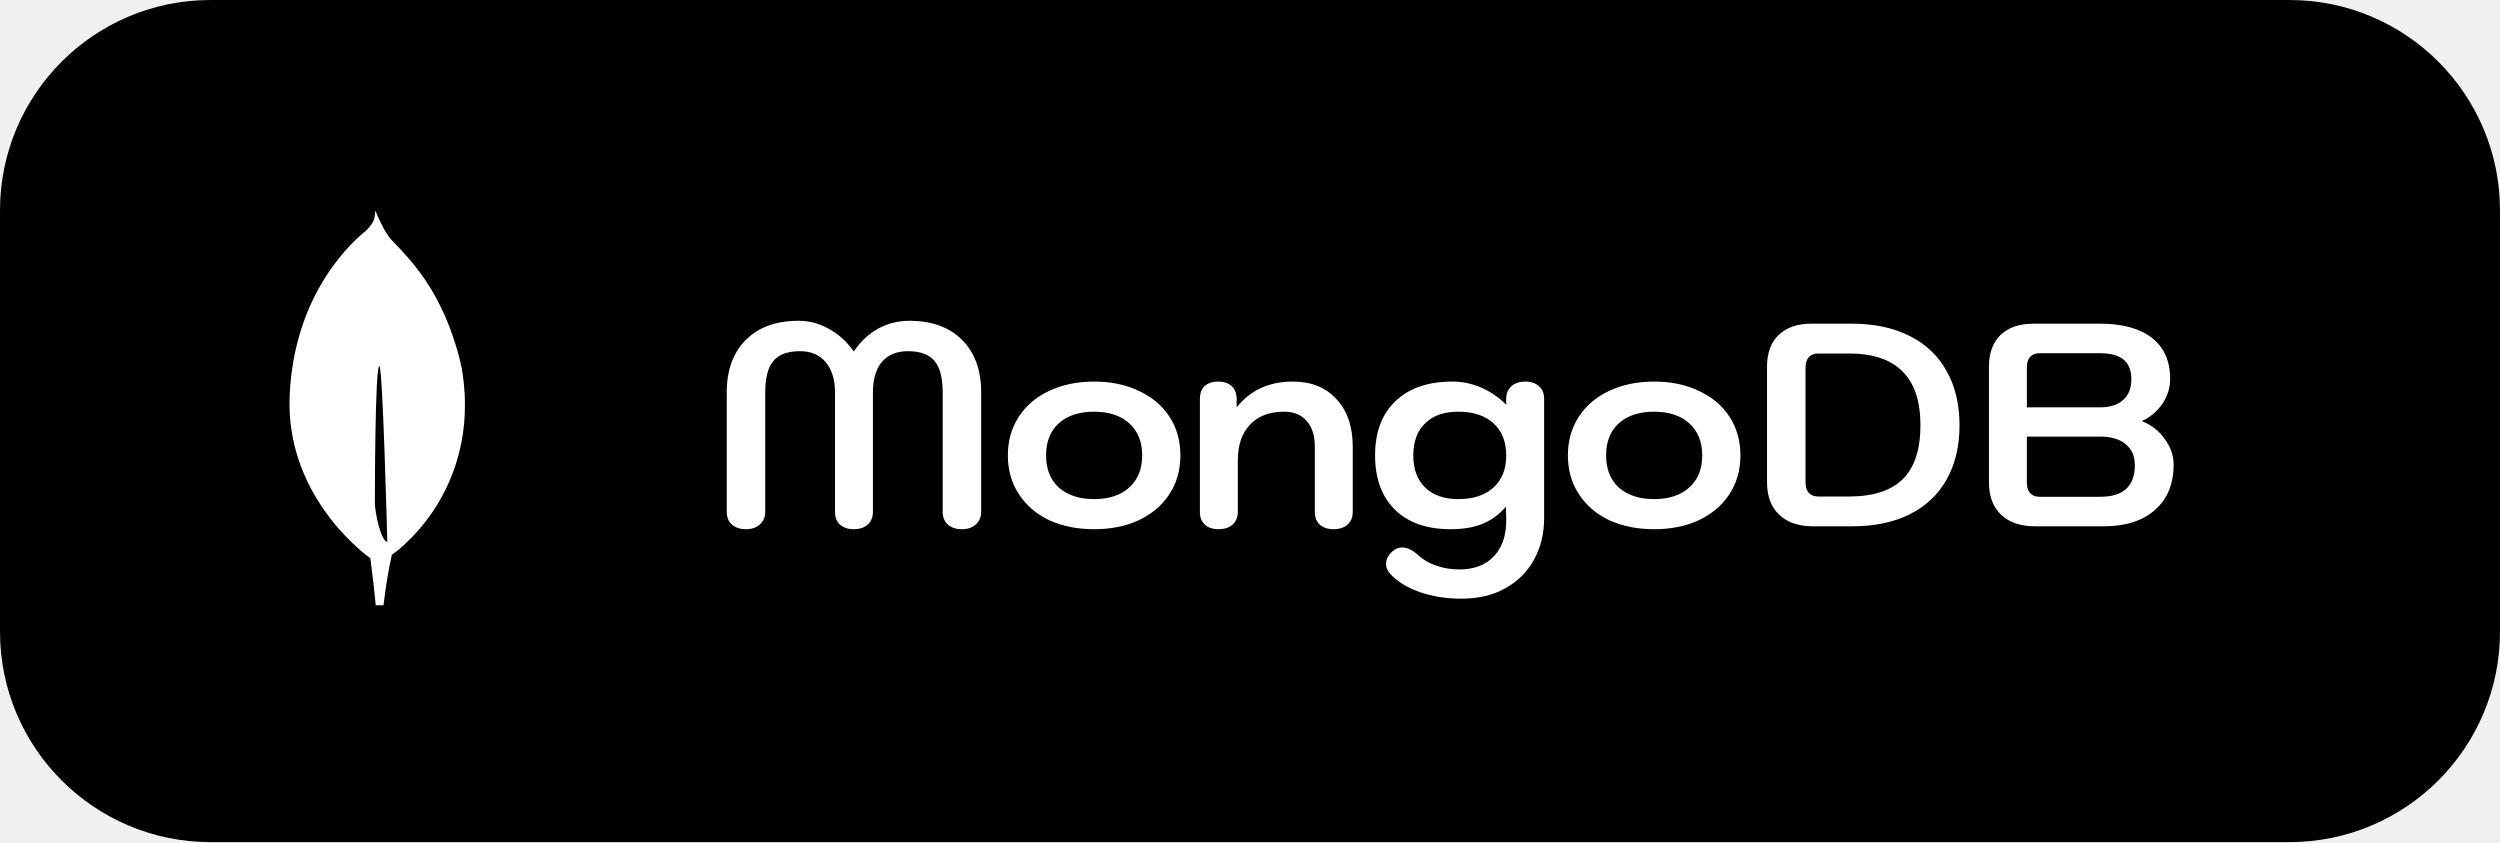
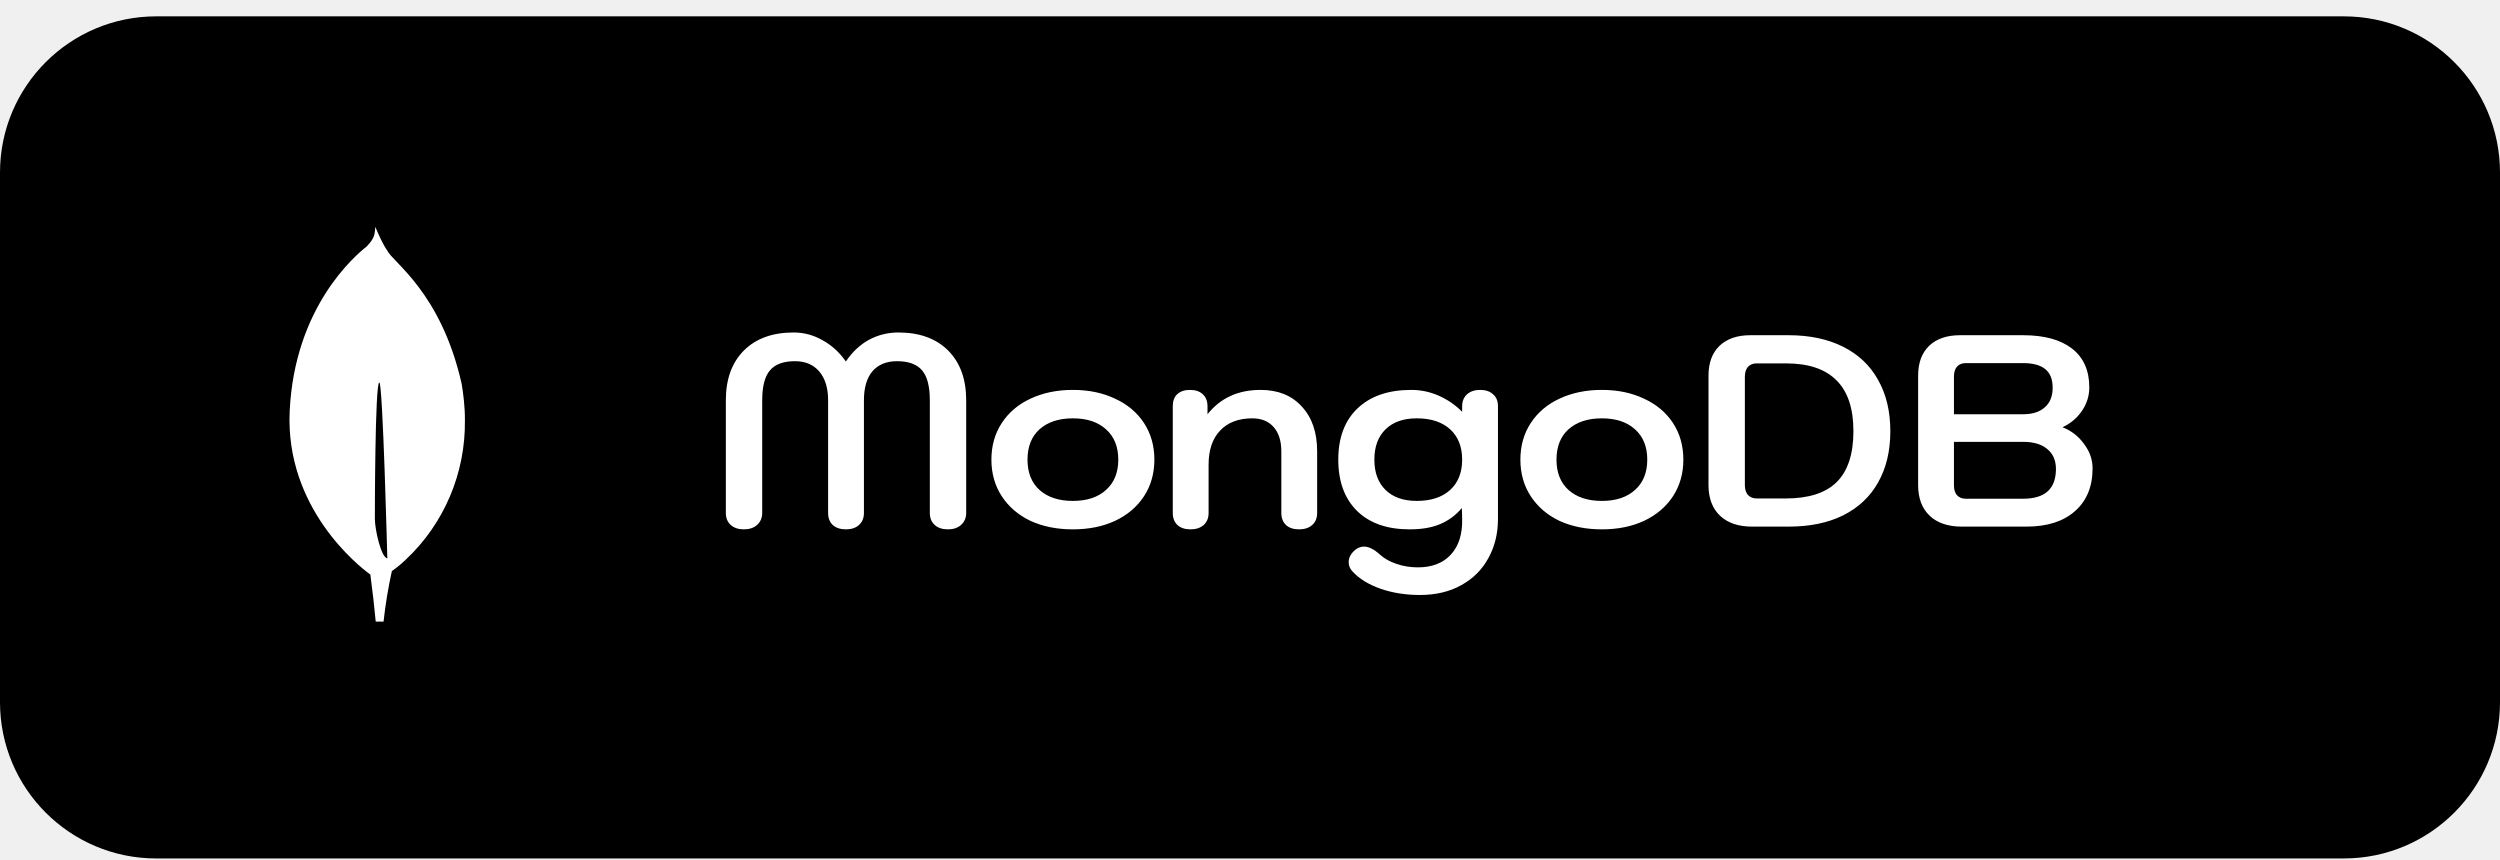
- <svg xmlns="http://www.w3.org/2000/svg" width="95" height="32" viewBox="0 0 95 32" fill="none">
-   <rect width="95" height="32" rx="8" fill="black" />
-   <path d="M17.544 13.972C16.763 10.484 14.915 9.338 14.717 8.9C14.543 8.654 14.389 8.304 14.262 8C14.24 8.309 14.228 8.428 13.939 8.74C13.492 9.094 11.194 11.041 11.008 15.002C10.833 18.698 13.648 20.899 14.03 21.18L14.073 21.211C14.153 21.806 14.221 22.402 14.278 23H14.575C14.646 22.355 14.751 21.715 14.89 21.081C15.148 20.896 15.264 20.792 15.416 20.648C16.136 19.975 16.709 19.156 17.096 18.244C17.484 17.333 17.678 16.35 17.666 15.358C17.672 14.849 17.602 14.319 17.544 13.972ZM14.245 19.094C14.245 19.094 14.245 13.912 14.415 13.912C14.547 13.912 14.718 20.597 14.718 20.597C14.482 20.569 14.245 19.497 14.245 19.094Z" fill="white" />
-   <path d="M28.342 20.11C28.122 20.11 27.946 20.051 27.814 19.934C27.682 19.817 27.616 19.655 27.616 19.45V14.918C27.616 14.067 27.858 13.4 28.342 12.916C28.826 12.432 29.493 12.19 30.344 12.19C30.755 12.19 31.14 12.293 31.499 12.498C31.866 12.696 32.181 12.982 32.445 13.356C32.702 12.975 33.01 12.685 33.369 12.487C33.736 12.289 34.132 12.19 34.557 12.19C35.408 12.19 36.075 12.432 36.559 12.916C37.043 13.4 37.285 14.067 37.285 14.918V19.45C37.285 19.648 37.215 19.809 37.076 19.934C36.944 20.051 36.768 20.11 36.548 20.11C36.328 20.11 36.152 20.051 36.02 19.934C35.888 19.817 35.822 19.655 35.822 19.45V14.918C35.822 14.361 35.719 13.961 35.514 13.719C35.309 13.47 34.971 13.345 34.502 13.345C34.077 13.345 33.747 13.481 33.512 13.752C33.285 14.023 33.171 14.412 33.171 14.918V19.45C33.171 19.655 33.105 19.817 32.973 19.934C32.841 20.051 32.665 20.11 32.445 20.11C32.225 20.11 32.049 20.051 31.917 19.934C31.792 19.817 31.73 19.655 31.73 19.45V14.918C31.73 14.427 31.613 14.042 31.378 13.763C31.143 13.484 30.817 13.345 30.399 13.345C29.93 13.345 29.592 13.47 29.387 13.719C29.182 13.961 29.079 14.361 29.079 14.918V19.45C29.079 19.648 29.009 19.809 28.87 19.934C28.738 20.051 28.562 20.11 28.342 20.11ZM41.577 20.11C40.939 20.11 40.371 19.996 39.872 19.769C39.381 19.534 38.996 19.204 38.717 18.779C38.439 18.354 38.299 17.862 38.299 17.305C38.299 16.748 38.439 16.256 38.717 15.831C38.996 15.406 39.381 15.079 39.872 14.852C40.371 14.617 40.939 14.5 41.577 14.5C42.215 14.5 42.78 14.617 43.271 14.852C43.77 15.079 44.159 15.406 44.437 15.831C44.716 16.256 44.855 16.748 44.855 17.305C44.855 17.862 44.716 18.354 44.437 18.779C44.159 19.204 43.77 19.534 43.271 19.769C42.78 19.996 42.215 20.11 41.577 20.11ZM41.577 18.966C42.142 18.966 42.586 18.819 42.908 18.526C43.238 18.233 43.403 17.826 43.403 17.305C43.403 16.784 43.238 16.377 42.908 16.084C42.586 15.791 42.142 15.644 41.577 15.644C41.013 15.644 40.565 15.791 40.235 16.084C39.913 16.377 39.751 16.784 39.751 17.305C39.751 17.826 39.913 18.233 40.235 18.526C40.565 18.819 41.013 18.966 41.577 18.966ZM46.311 20.11C46.084 20.11 45.907 20.051 45.783 19.934C45.658 19.817 45.596 19.655 45.596 19.45V15.16C45.596 14.947 45.654 14.786 45.772 14.676C45.897 14.559 46.069 14.5 46.289 14.5C46.509 14.5 46.681 14.559 46.806 14.676C46.931 14.793 46.993 14.955 46.993 15.16V15.479C47.514 14.826 48.225 14.5 49.127 14.5C49.831 14.5 50.385 14.724 50.788 15.171C51.199 15.611 51.404 16.212 51.404 16.975V19.45C51.404 19.655 51.338 19.817 51.206 19.934C51.074 20.051 50.898 20.11 50.678 20.11C50.45 20.11 50.275 20.051 50.15 19.934C50.025 19.817 49.963 19.655 49.963 19.45V16.975C49.963 16.557 49.86 16.231 49.655 15.996C49.45 15.761 49.163 15.644 48.797 15.644C48.239 15.644 47.807 15.809 47.499 16.139C47.191 16.462 47.037 16.916 47.037 17.503V19.45C47.037 19.655 46.971 19.817 46.839 19.934C46.707 20.051 46.531 20.11 46.311 20.11ZM55.531 22.75C54.959 22.75 54.431 22.666 53.947 22.497C53.471 22.328 53.097 22.097 52.825 21.804C52.723 21.694 52.671 21.569 52.671 21.43C52.671 21.247 52.759 21.082 52.935 20.935C53.045 20.847 53.163 20.803 53.287 20.803C53.478 20.803 53.691 20.909 53.925 21.122C54.101 21.283 54.321 21.408 54.585 21.496C54.857 21.591 55.146 21.639 55.454 21.639C56.026 21.639 56.47 21.467 56.785 21.122C57.101 20.777 57.251 20.301 57.236 19.692L57.225 19.252C56.976 19.545 56.683 19.762 56.345 19.901C56.015 20.04 55.608 20.11 55.124 20.11C54.222 20.11 53.518 19.864 53.012 19.373C52.506 18.874 52.253 18.185 52.253 17.305C52.253 16.425 52.51 15.739 53.023 15.248C53.544 14.749 54.266 14.5 55.19 14.5C55.572 14.5 55.938 14.577 56.29 14.731C56.642 14.885 56.958 15.101 57.236 15.38V15.16C57.236 14.955 57.302 14.793 57.434 14.676C57.566 14.559 57.742 14.5 57.962 14.5C58.182 14.5 58.355 14.559 58.479 14.676C58.611 14.786 58.677 14.947 58.677 15.16V19.692C58.677 20.279 58.549 20.803 58.292 21.265C58.043 21.727 57.68 22.09 57.203 22.354C56.734 22.618 56.177 22.75 55.531 22.75ZM55.41 18.966C55.982 18.966 56.43 18.819 56.752 18.526C57.075 18.233 57.236 17.826 57.236 17.305C57.236 16.784 57.075 16.377 56.752 16.084C56.43 15.791 55.982 15.644 55.41 15.644C54.875 15.644 54.457 15.791 54.156 16.084C53.856 16.377 53.705 16.784 53.705 17.305C53.705 17.826 53.856 18.233 54.156 18.526C54.457 18.819 54.875 18.966 55.41 18.966ZM62.858 20.11C62.22 20.11 61.651 19.996 61.153 19.769C60.661 19.534 60.276 19.204 59.998 18.779C59.719 18.354 59.58 17.862 59.58 17.305C59.58 16.748 59.719 16.256 59.998 15.831C60.276 15.406 60.661 15.079 61.153 14.852C61.651 14.617 62.22 14.5 62.858 14.5C63.496 14.5 64.06 14.617 64.552 14.852C65.05 15.079 65.439 15.406 65.718 15.831C65.996 16.256 66.136 16.748 66.136 17.305C66.136 17.862 65.996 18.354 65.718 18.779C65.439 19.204 65.05 19.534 64.552 19.769C64.06 19.996 63.496 20.11 62.858 20.11ZM62.858 18.966C63.422 18.966 63.866 18.819 64.189 18.526C64.519 18.233 64.684 17.826 64.684 17.305C64.684 16.784 64.519 16.377 64.189 16.084C63.866 15.791 63.422 15.644 62.858 15.644C62.293 15.644 61.846 15.791 61.516 16.084C61.193 16.377 61.032 16.784 61.032 17.305C61.032 17.826 61.193 18.233 61.516 18.526C61.846 18.819 62.293 18.966 62.858 18.966ZM68.907 20C68.35 20 67.917 19.853 67.609 19.56C67.301 19.267 67.147 18.856 67.147 18.328V13.928C67.147 13.415 67.294 13.015 67.587 12.729C67.888 12.443 68.302 12.3 68.83 12.3H70.37C71.214 12.3 71.943 12.454 72.559 12.762C73.175 13.07 73.645 13.514 73.967 14.093C74.297 14.672 74.462 15.362 74.462 16.161C74.462 16.96 74.297 17.65 73.967 18.229C73.645 18.801 73.175 19.241 72.559 19.549C71.951 19.85 71.221 20 70.37 20H68.907ZM70.26 18.867C71.177 18.867 71.859 18.647 72.306 18.207C72.754 17.76 72.977 17.078 72.977 16.161C72.977 15.244 72.75 14.562 72.295 14.115C71.848 13.66 71.17 13.433 70.26 13.433H69.083C68.937 13.433 68.819 13.481 68.731 13.576C68.651 13.671 68.61 13.803 68.61 13.972V18.328C68.61 18.497 68.651 18.629 68.731 18.724C68.819 18.819 68.937 18.867 69.083 18.867H70.26ZM77.34 20C76.782 20 76.35 19.853 76.042 19.56C75.734 19.267 75.58 18.856 75.58 18.328V13.928C75.58 13.415 75.727 13.015 76.02 12.729C76.32 12.443 76.735 12.3 77.263 12.3H79.804C80.654 12.3 81.311 12.48 81.773 12.839C82.235 13.198 82.466 13.719 82.466 14.401C82.466 14.738 82.367 15.054 82.169 15.347C81.971 15.633 81.714 15.849 81.399 15.996V16.007C81.751 16.146 82.037 16.37 82.257 16.678C82.484 16.979 82.598 17.305 82.598 17.657C82.598 18.39 82.359 18.966 81.883 19.384C81.413 19.795 80.764 20 79.936 20H77.34ZM79.804 15.479C80.178 15.479 80.468 15.387 80.673 15.204C80.885 15.021 80.992 14.757 80.992 14.412C80.992 14.075 80.893 13.825 80.695 13.664C80.497 13.503 80.2 13.422 79.804 13.422H77.494C77.347 13.422 77.23 13.47 77.142 13.565C77.061 13.66 77.021 13.792 77.021 13.961V15.479H79.804ZM79.804 18.878C80.684 18.878 81.124 18.478 81.124 17.679C81.124 17.334 81.007 17.067 80.772 16.876C80.544 16.685 80.222 16.59 79.804 16.59H77.021V18.339C77.021 18.508 77.061 18.64 77.142 18.735C77.23 18.83 77.347 18.878 77.494 18.878H79.804Z" fill="white" />
+ <svg xmlns="http://www.w3.org/2000/svg" width="128" height="44" viewBox="0 0 128 44" fill="none">
+   <rect y="0.837" width="128" height="43.116" rx="8" fill="black" />
+   <path d="M23.639 19.662C22.586 14.963 20.096 13.419 19.829 12.829C19.596 12.497 19.387 12.025 19.217 11.616C19.187 12.033 19.171 12.193 18.781 12.613C18.178 13.09 15.083 15.714 14.832 21.051C14.597 26.029 18.389 28.996 18.904 29.374L18.962 29.416C19.07 30.218 19.161 31.021 19.237 31.826H19.638C19.733 30.957 19.875 30.095 20.063 29.241C20.41 28.992 20.566 28.851 20.771 28.658C21.742 27.75 22.513 26.647 23.035 25.419C23.558 24.191 23.819 22.866 23.803 21.53C23.811 20.845 23.717 20.131 23.639 19.662ZM19.193 26.563C19.193 26.563 19.193 19.581 19.422 19.582C19.6 19.582 19.831 28.589 19.831 28.589C19.513 28.551 19.193 27.107 19.193 26.563Z" fill="white" />
+   <path d="M38.087 27.103C37.807 27.103 37.583 27.029 37.415 26.879C37.247 26.73 37.163 26.524 37.163 26.263V20.495C37.163 19.413 37.471 18.563 38.087 17.947C38.703 17.331 39.552 17.023 40.635 17.023C41.158 17.023 41.648 17.154 42.105 17.415C42.572 17.667 42.973 18.031 43.309 18.507C43.636 18.022 44.028 17.653 44.485 17.401C44.952 17.149 45.456 17.023 45.997 17.023C47.08 17.023 47.929 17.331 48.545 17.947C49.161 18.563 49.469 19.413 49.469 20.495V26.263C49.469 26.515 49.38 26.721 49.203 26.879C49.035 27.029 48.811 27.103 48.531 27.103C48.251 27.103 48.027 27.029 47.859 26.879C47.691 26.73 47.607 26.524 47.607 26.263V20.495C47.607 19.786 47.476 19.277 47.215 18.969C46.954 18.652 46.524 18.493 45.927 18.493C45.386 18.493 44.966 18.666 44.667 19.011C44.378 19.357 44.233 19.851 44.233 20.495V26.263C44.233 26.524 44.149 26.73 43.981 26.879C43.813 27.029 43.589 27.103 43.309 27.103C43.029 27.103 42.805 27.029 42.637 26.879C42.478 26.73 42.399 26.524 42.399 26.263V20.495C42.399 19.87 42.25 19.38 41.951 19.025C41.652 18.671 41.237 18.493 40.705 18.493C40.108 18.493 39.678 18.652 39.417 18.969C39.156 19.277 39.025 19.786 39.025 20.495V26.263C39.025 26.515 38.936 26.721 38.759 26.879C38.591 27.029 38.367 27.103 38.087 27.103ZM54.932 27.103C54.12 27.103 53.397 26.959 52.762 26.669C52.136 26.37 51.647 25.951 51.292 25.409C50.937 24.868 50.76 24.242 50.76 23.533C50.76 22.824 50.937 22.198 51.292 21.657C51.647 21.116 52.136 20.701 52.762 20.411C53.397 20.113 54.12 19.963 54.932 19.963C55.744 19.963 56.462 20.113 57.088 20.411C57.722 20.701 58.217 21.116 58.572 21.657C58.926 22.198 59.104 22.824 59.104 23.533C59.104 24.242 58.926 24.868 58.572 25.409C58.217 25.951 57.722 26.37 57.088 26.669C56.462 26.959 55.744 27.103 54.932 27.103ZM54.932 25.647C55.651 25.647 56.215 25.46 56.626 25.087C57.046 24.714 57.256 24.196 57.256 23.533C57.256 22.87 57.046 22.352 56.626 21.979C56.215 21.606 55.651 21.419 54.932 21.419C54.213 21.419 53.644 21.606 53.224 21.979C52.813 22.352 52.608 22.87 52.608 23.533C52.608 24.196 52.813 24.714 53.224 25.087C53.644 25.46 54.213 25.647 54.932 25.647ZM60.956 27.103C60.667 27.103 60.443 27.029 60.284 26.879C60.126 26.73 60.046 26.524 60.046 26.263V20.803C60.046 20.532 60.121 20.327 60.27 20.187C60.429 20.038 60.648 19.963 60.928 19.963C61.208 19.963 61.428 20.038 61.586 20.187C61.745 20.337 61.824 20.542 61.824 20.803V21.209C62.487 20.378 63.392 19.963 64.54 19.963C65.436 19.963 66.141 20.248 66.654 20.817C67.177 21.377 67.438 22.142 67.438 23.113V26.263C67.438 26.524 67.354 26.73 67.186 26.879C67.018 27.029 66.794 27.103 66.514 27.103C66.225 27.103 66.001 27.029 65.842 26.879C65.684 26.73 65.604 26.524 65.604 26.263V23.113C65.604 22.581 65.474 22.166 65.212 21.867C64.951 21.569 64.587 21.419 64.12 21.419C63.411 21.419 62.86 21.629 62.468 22.049C62.076 22.46 61.88 23.038 61.88 23.785V26.263C61.88 26.524 61.796 26.73 61.628 26.879C61.46 27.029 61.236 27.103 60.956 27.103ZM72.692 30.463C71.964 30.463 71.292 30.356 70.676 30.141C70.069 29.927 69.593 29.633 69.248 29.259C69.117 29.119 69.052 28.96 69.052 28.783C69.052 28.55 69.164 28.34 69.388 28.153C69.528 28.041 69.677 27.985 69.836 27.985C70.078 27.985 70.349 28.12 70.648 28.391C70.872 28.596 71.152 28.755 71.488 28.867C71.833 28.988 72.202 29.049 72.594 29.049C73.322 29.049 73.886 28.83 74.288 28.391C74.689 27.953 74.88 27.346 74.862 26.571L74.848 26.011C74.53 26.384 74.157 26.66 73.728 26.837C73.308 27.015 72.79 27.103 72.174 27.103C71.026 27.103 70.13 26.791 69.486 26.165C68.842 25.53 68.52 24.653 68.52 23.533C68.52 22.413 68.846 21.541 69.5 20.915C70.162 20.28 71.082 19.963 72.258 19.963C72.743 19.963 73.21 20.061 73.658 20.257C74.106 20.453 74.507 20.729 74.862 21.083V20.803C74.862 20.542 74.946 20.337 75.114 20.187C75.282 20.038 75.506 19.963 75.786 19.963C76.066 19.963 76.285 20.038 76.444 20.187C76.612 20.327 76.696 20.532 76.696 20.803V26.571C76.696 27.318 76.532 27.985 76.206 28.573C75.888 29.161 75.426 29.623 74.82 29.959C74.222 30.295 73.513 30.463 72.692 30.463ZM72.538 25.647C73.266 25.647 73.835 25.46 74.246 25.087C74.656 24.714 74.862 24.196 74.862 23.533C74.862 22.87 74.656 22.352 74.246 21.979C73.835 21.606 73.266 21.419 72.538 21.419C71.856 21.419 71.324 21.606 70.942 21.979C70.559 22.352 70.368 22.87 70.368 23.533C70.368 24.196 70.559 24.714 70.942 25.087C71.324 25.46 71.856 25.647 72.538 25.647ZM82.016 27.103C81.204 27.103 80.481 26.959 79.846 26.669C79.221 26.37 78.731 25.951 78.376 25.409C78.021 24.868 77.844 24.242 77.844 23.533C77.844 22.824 78.021 22.198 78.376 21.657C78.731 21.116 79.221 20.701 79.846 20.411C80.481 20.113 81.204 19.963 82.016 19.963C82.828 19.963 83.546 20.113 84.172 20.411C84.806 20.701 85.301 21.116 85.656 21.657C86.01 22.198 86.188 22.824 86.188 23.533C86.188 24.242 86.01 24.868 85.656 25.409C85.301 25.951 84.806 26.37 84.172 26.669C83.546 26.959 82.828 27.103 82.016 27.103ZM82.016 25.647C82.734 25.647 83.299 25.46 83.71 25.087C84.13 24.714 84.34 24.196 84.34 23.533C84.34 22.87 84.13 22.352 83.71 21.979C83.299 21.606 82.734 21.419 82.016 21.419C81.297 21.419 80.728 21.606 80.308 21.979C79.897 22.352 79.692 22.87 79.692 23.533C79.692 24.196 79.897 24.714 80.308 25.087C80.728 25.46 81.297 25.647 82.016 25.647ZM89.715 26.963C89.006 26.963 88.455 26.776 88.063 26.403C87.671 26.03 87.475 25.507 87.475 24.835V19.235C87.475 18.582 87.662 18.073 88.035 17.709C88.418 17.345 88.945 17.163 89.617 17.163H91.577C92.651 17.163 93.579 17.359 94.363 17.751C95.147 18.143 95.745 18.708 96.155 19.445C96.575 20.183 96.785 21.06 96.785 22.077C96.785 23.095 96.575 23.972 96.155 24.709C95.745 25.437 95.147 25.997 94.363 26.389C93.589 26.772 92.66 26.963 91.577 26.963H89.715ZM91.437 25.521C92.604 25.521 93.472 25.241 94.041 24.681C94.611 24.112 94.895 23.244 94.895 22.077C94.895 20.91 94.606 20.043 94.027 19.473C93.458 18.895 92.595 18.605 91.437 18.605H89.939C89.753 18.605 89.603 18.666 89.491 18.787C89.389 18.909 89.337 19.076 89.337 19.291V24.835C89.337 25.05 89.389 25.218 89.491 25.339C89.603 25.46 89.753 25.521 89.939 25.521H91.437ZM100.448 26.963C99.739 26.963 99.188 26.776 98.796 26.403C98.404 26.03 98.208 25.507 98.208 24.835V19.235C98.208 18.582 98.394 18.073 98.768 17.709C99.15 17.345 99.678 17.163 100.35 17.163H103.584C104.666 17.163 105.502 17.392 106.09 17.849C106.678 18.306 106.972 18.969 106.972 19.837C106.972 20.267 106.846 20.668 106.594 21.041C106.342 21.405 106.015 21.68 105.614 21.867V21.881C106.062 22.058 106.426 22.343 106.706 22.735C106.995 23.118 107.14 23.533 107.14 23.981C107.14 24.915 106.836 25.647 106.23 26.179C105.632 26.702 104.806 26.963 103.752 26.963H100.448ZM103.584 21.209C104.06 21.209 104.428 21.093 104.69 20.859C104.96 20.626 105.096 20.29 105.096 19.851C105.096 19.422 104.97 19.105 104.718 18.899C104.466 18.694 104.088 18.591 103.584 18.591H100.644C100.457 18.591 100.308 18.652 100.196 18.773C100.093 18.895 100.042 19.062 100.042 19.277V21.209H103.584ZM103.584 25.535C104.704 25.535 105.264 25.026 105.264 24.009C105.264 23.57 105.114 23.23 104.816 22.987C104.526 22.744 104.116 22.623 103.584 22.623H100.042V24.849C100.042 25.064 100.093 25.232 100.196 25.353C100.308 25.474 100.457 25.535 100.644 25.535H103.584Z" fill="white" />
</svg>
